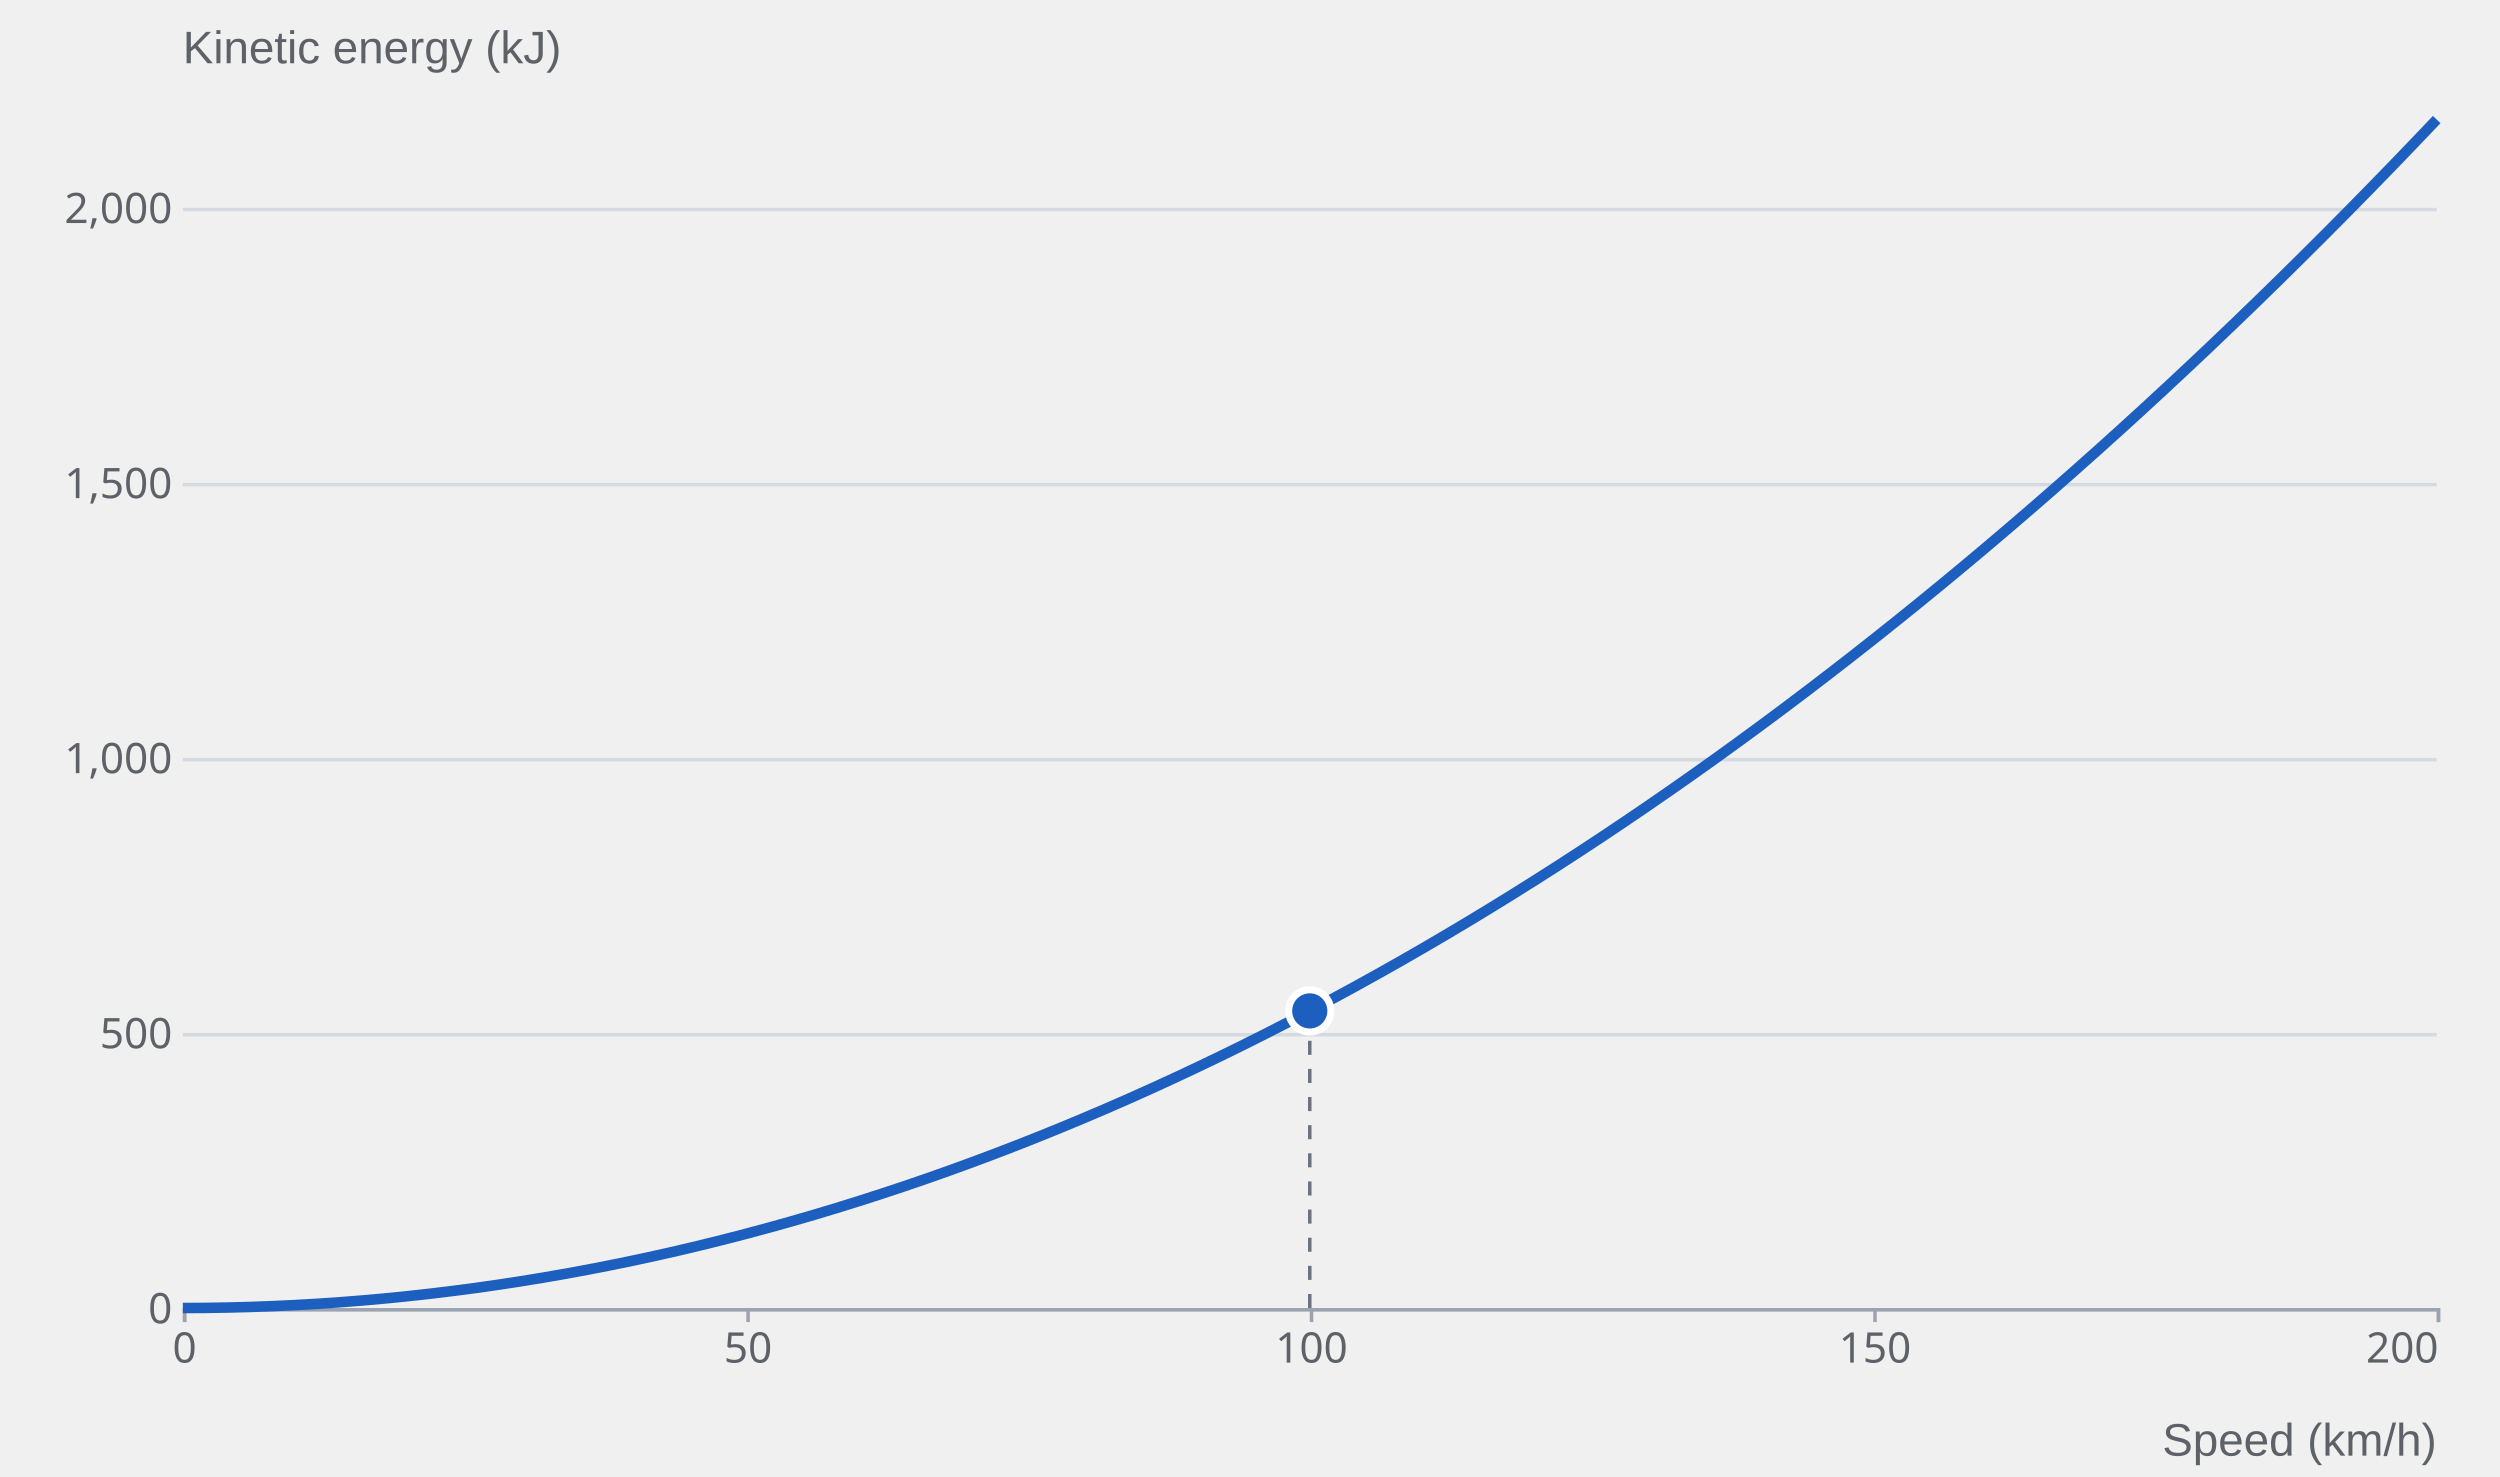
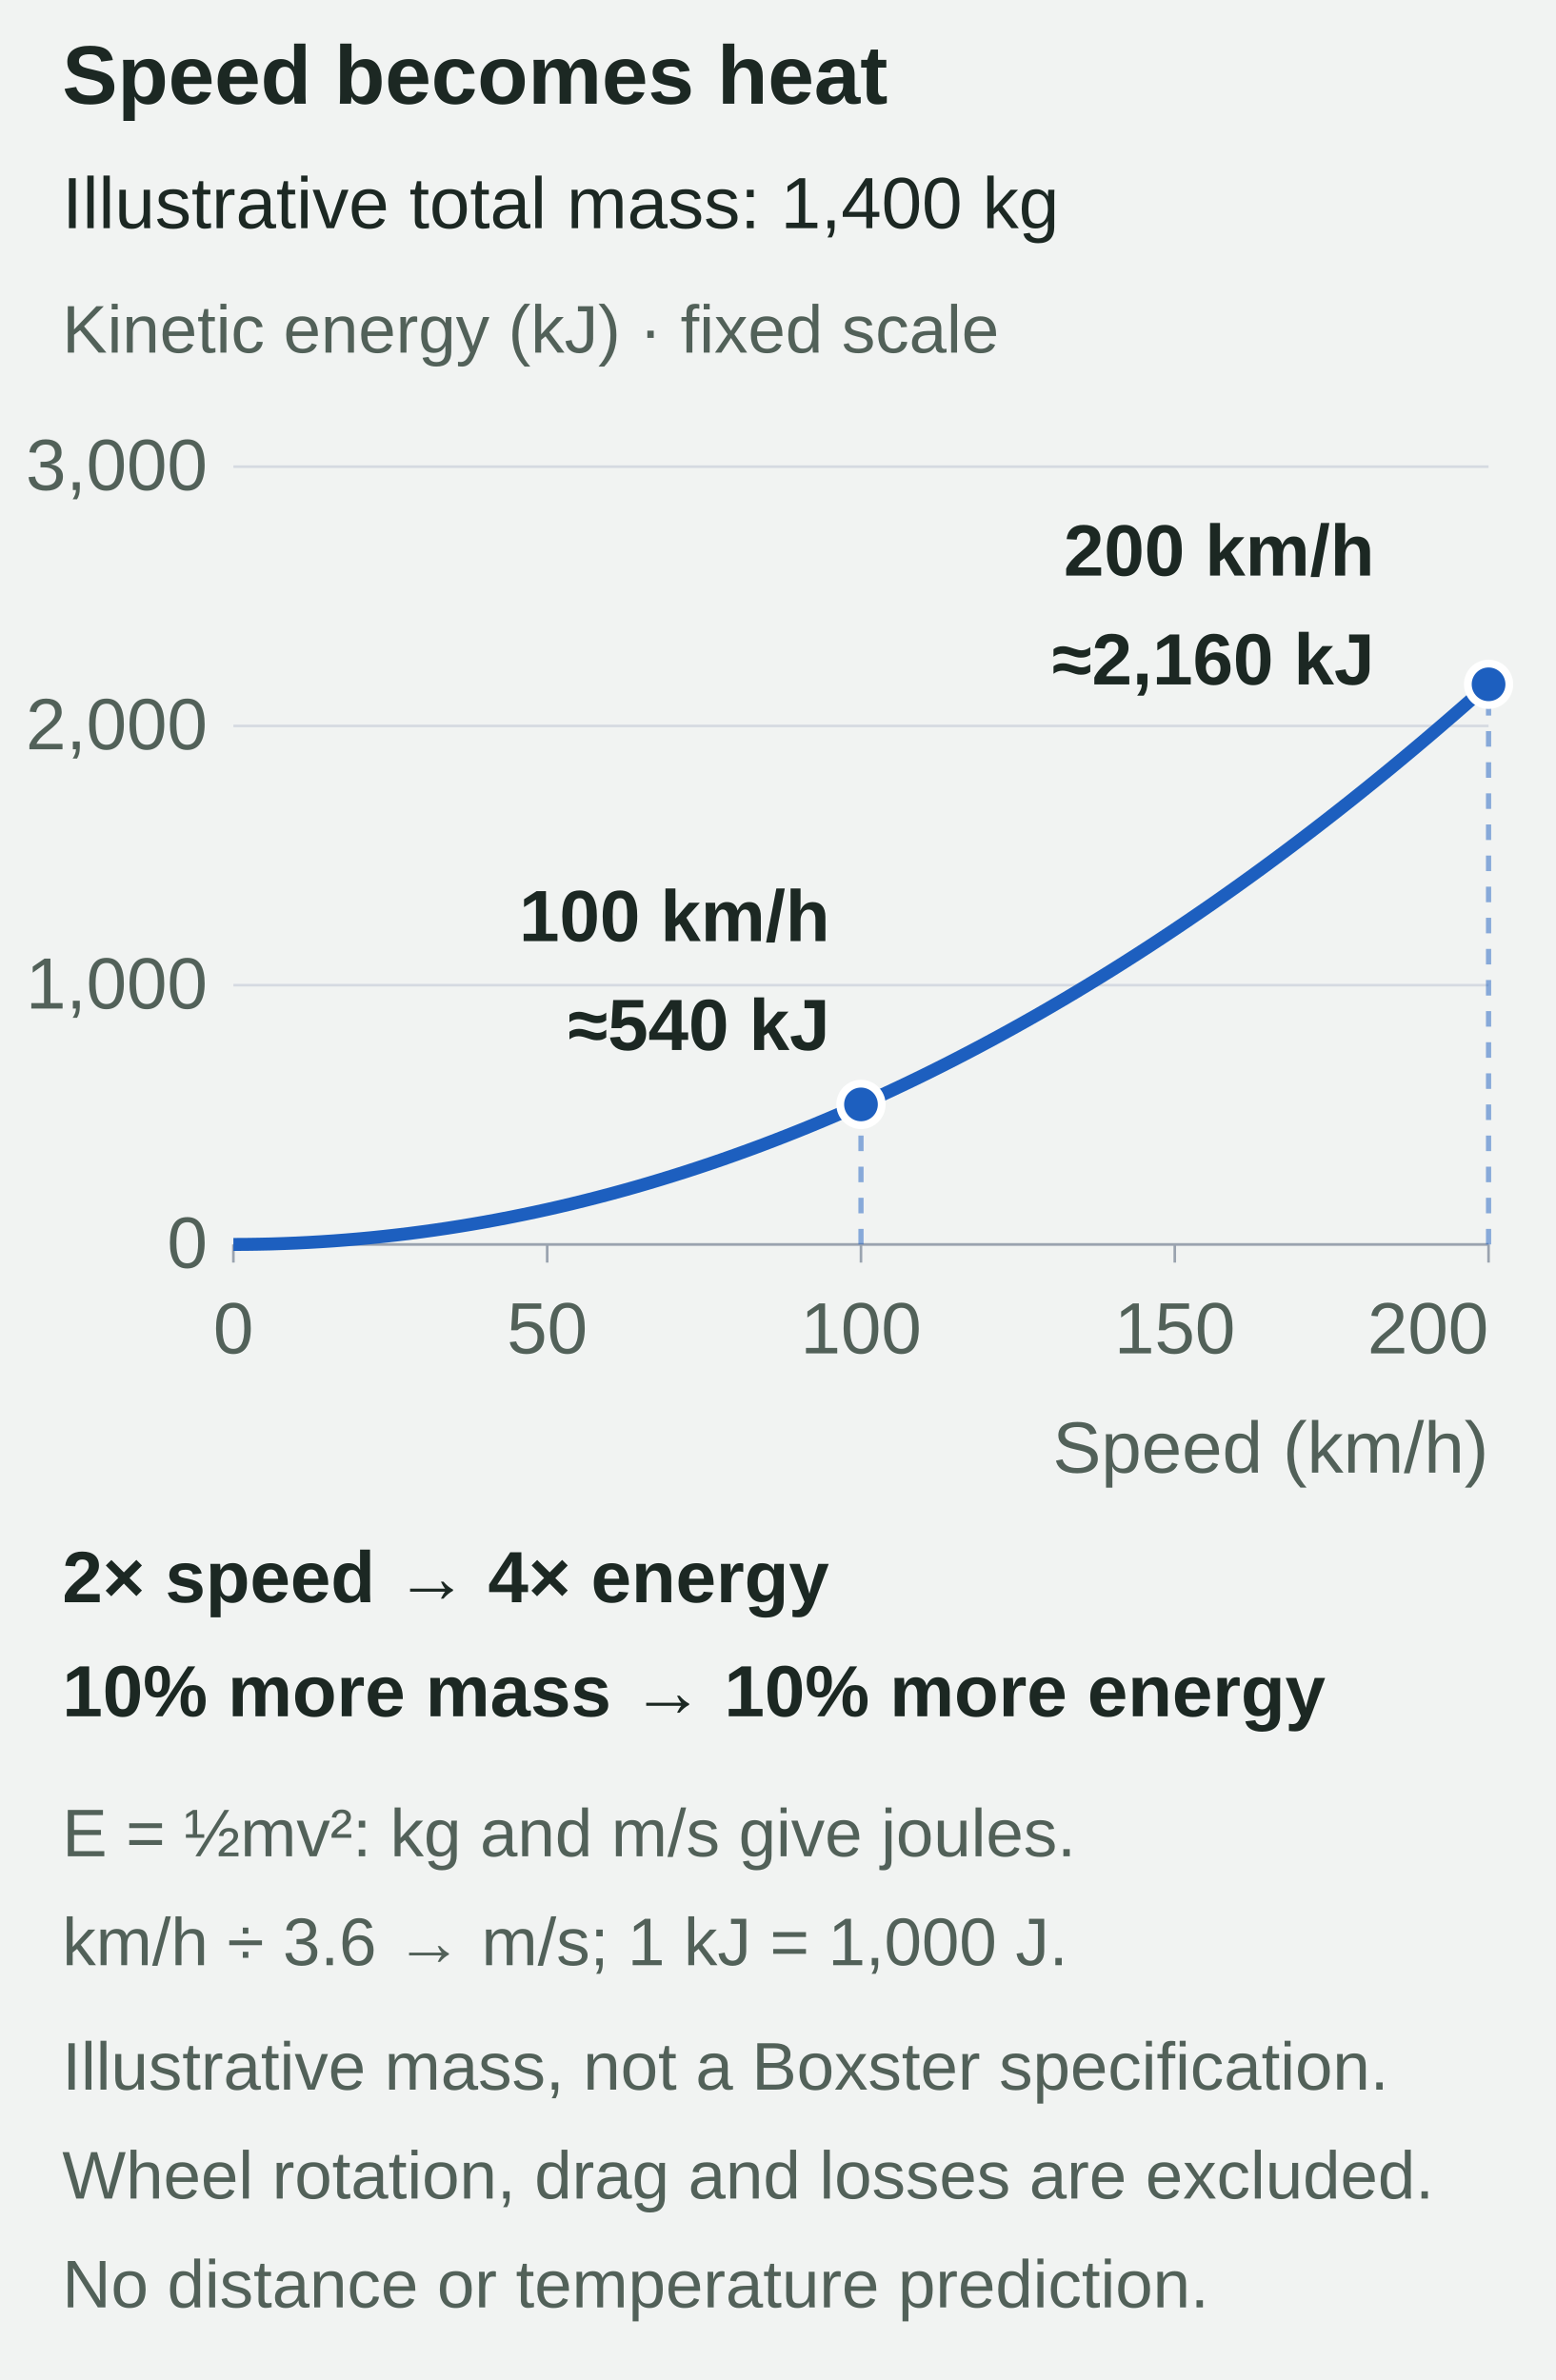
- <svg xmlns="http://www.w3.org/2000/svg" font-family="Arial, sans-serif" role="img" aria-label="Kinetic energy rises with the square of speed" viewBox="0 0 711 420" width="711" height="420">
-   <g transform="translate(52,0)" fill="none" font-size="10" font-family="sans-serif" text-anchor="end">
-     <g class="tick" opacity="1" transform="translate(0,372.5)">
-       <line stroke="#d5dae1" x2="641" />
-       <text fill="#5e6268" x="-3" dy="0.32em" font-size="12">0</text>
-     </g>
-     <g class="tick" opacity="1" transform="translate(0,294.2771)">
-       <line stroke="#d5dae1" x2="641" />
-       <text fill="#5e6268" x="-3" dy="0.32em" font-size="12">500</text>
-     </g>
-     <g class="tick" opacity="1" transform="translate(0,216.0543)">
-       <line stroke="#d5dae1" x2="641" />
-       <text fill="#5e6268" x="-3" dy="0.32em" font-size="12">1,000</text>
-     </g>
-     <g class="tick" opacity="1" transform="translate(0,137.8314)">
-       <line stroke="#d5dae1" x2="641" />
-       <text fill="#5e6268" x="-3" dy="0.32em" font-size="12">1,500</text>
-     </g>
-     <g class="tick" opacity="1" transform="translate(0,59.60857)">
-       <line stroke="#d5dae1" x2="641" />
-       <text fill="#5e6268" x="-3" dy="0.32em" font-size="12">2,000</text>
-     </g>
+ <svg xmlns="http://www.w3.org/2000/svg" width="600" height="918" viewBox="0 0 600 918" role="img" aria-labelledby="braking-energy-title braking-energy-desc" font-family="'Source Sans 3', Arial, sans-serif">
+   <rect width="600" height="918" fill="#f1f3f2" />
+   <g fill="#1c2823">
+     <text x="24" y="40" font-size="32" font-weight="600">Speed becomes heat</text>
+     <text x="24" y="88" font-size="28">Illustrative total mass: 1,400 kg</text>
  </g>
-   <g transform="translate(0,372)" fill="none" font-size="10" font-family="sans-serif" text-anchor="middle">
-     <path class="domain" stroke="#9aa3af" d="M52.5,4V0.5H693.5V4" />
-     <g class="tick" opacity="1" transform="translate(52.5,0)">
-       <line stroke="#9aa3af" y2="4" />
-       <text fill="#5e6268" y="7" dy="0.71em" font-size="12">0</text>
-     </g>
-     <g class="tick" opacity="1" transform="translate(212.75,0)">
-       <line stroke="#9aa3af" y2="4" />
-       <text fill="#5e6268" y="7" dy="0.71em" font-size="12">50</text>
-     </g>
-     <g class="tick" opacity="1" transform="translate(373,0)">
-       <line stroke="#9aa3af" y2="4" />
-       <text fill="#5e6268" y="7" dy="0.71em" font-size="12">100</text>
-     </g>
-     <g class="tick" opacity="1" transform="translate(533.25,0)">
-       <line stroke="#9aa3af" y2="4" />
-       <text fill="#5e6268" y="7" dy="0.71em" font-size="12">150</text>
-     </g>
-     <g class="tick" opacity="1" transform="translate(693.5,0)">
-       <line stroke="#9aa3af" y2="4" />
-       <text fill="#5e6268" y="7" dy="0.71em" font-size="12" text-anchor="end">200</text>
-     </g>
+   <text x="24" y="136" fill="#526159" font-size="26">Kinetic energy (kJ) · fixed scale</text>
+   <g stroke="#d5dae1" fill="#526159" font-size="28">
+     <line x1="90" x2="574" y1="480.0" y2="480.0" />
+     <text stroke="none" x="80" y="489.0" text-anchor="end">0</text>
+     <line x1="90" x2="574" y1="380.0" y2="380.0" />
+     <text stroke="none" x="80" y="389.0" text-anchor="end">1,000</text>
+     <line x1="90" x2="574" y1="280.0" y2="280.0" />
+     <text stroke="none" x="80" y="289.0" text-anchor="end">2,000</text>
+     <line x1="90" x2="574" y1="180.0" y2="180.0" />
+     <text stroke="none" x="80" y="189.0" text-anchor="end">3,000</text>
  </g>
-   <text x="52" y="18" font-size="13" fill="#5e6268">Kinetic energy (kJ)</text>
-   <text x="693" y="414" text-anchor="end" font-size="13" fill="#5e6268">Speed (km/h)</text>
-   <path fill="none" stroke="#1d5fbf" stroke-width="3" d="M52,372L58.41,371.966L64.82,371.865L71.23,371.696L77.64,371.459L84.05,371.155L90.46,370.783L96.87,370.344L103.28,369.837L109.69,369.262L116.1,368.62L122.51,367.91L128.92,367.133L135.33,366.288L141.74,365.375L148.15,364.395L154.56,363.347L160.97,362.232L167.38,361.049L173.79,359.798L180.2,358.48L186.61,357.094L193.02,355.641L199.43,354.12L205.84,352.531L212.25,350.875L218.66,349.151L225.07,347.36L231.48,345.501L237.89,343.574L244.3,341.58L250.71,339.518L257.12,337.389L263.53,335.192L269.94,332.927L276.35,330.595L282.76,328.195L289.17,325.728L295.58,323.193L301.99,320.59L308.4,317.92L314.81,315.182L321.22,312.377L327.63,309.504L334.04,306.563L340.45,303.555L346.86,300.479L353.27,297.336L359.68,294.125L366.09,290.846L372.5,287.5L378.91,284.086L385.32,280.605L391.73,277.056L398.14,273.439L404.55,269.755L410.96,266.003L417.37,262.184L423.78,258.297L430.19,254.342L436.6,250.32L443.01,246.23L449.42,242.073L455.83,237.848L462.24,233.555L468.65,229.195L475.06,224.767L481.47,220.272L487.88,215.709L494.29,211.078L500.7,206.38L507.11,201.614L513.52,196.781L519.93,191.88L526.34,186.911L532.75,181.875L539.16,176.771L545.57,171.6L551.98,166.361L558.39,161.054L564.8,155.68L571.21,150.238L577.62,144.729L584.03,139.152L590.44,133.507L596.85,127.795L603.26,122.015L609.67,116.168L616.08,110.253L622.49,104.27L628.9,98.22L635.31,92.102L641.72,85.917L648.13,79.664L654.54,73.343L660.95,66.955L667.36,60.499L673.77,53.976L680.18,47.385L686.59,40.726L693,34" />
-   <line x1="372.5" x2="372.5" y1="372" y2="287.5" stroke="#6b7280" stroke-dasharray="4 4" />
-   <circle cx="372.5" cy="287.5" r="4" fill="#6b7280" />
-   <circle cx="372.5" cy="287.5" r="6" fill="#1d5fbf" stroke="#fff" stroke-width="2" />
+   <g stroke="#9aa3af" fill="#526159" font-size="28">
+     <line x1="90" x2="574" y1="480.0" y2="480.0" />
+     <line x1="90.00" x2="90.00" y1="480.0" y2="487.0" />
+     <text stroke="none" x="90.00" y="522" text-anchor="middle">0</text>
+     <line x1="211.00" x2="211.00" y1="480.0" y2="487.0" />
+     <text stroke="none" x="211.00" y="522" text-anchor="middle">50</text>
+     <line x1="332.00" x2="332.00" y1="480.0" y2="487.0" />
+     <text stroke="none" x="332.00" y="522" text-anchor="middle">100</text>
+     <line x1="453.00" x2="453.00" y1="480.0" y2="487.0" />
+     <text stroke="none" x="453.00" y="522" text-anchor="middle">150</text>
+     <line x1="574.00" x2="574.00" y1="480.0" y2="487.0" />
+     <text stroke="none" x="574.00" y="522" text-anchor="end">200</text>
+   </g>
+   <g stroke="#1d5fbf" opacity="0.5" stroke-width="2" stroke-dasharray="6 6">
+     <line x1="332" x2="332" y1="480.0" y2="425.99" />
+     <line x1="574" x2="574" y1="480.0" y2="263.95" />
+   </g>
+   <path d="M90.00,480.00 L94.84,479.98 L99.68,479.91 L104.52,479.81 L109.36,479.65 L114.20,479.46 L119.04,479.22 L123.88,478.94 L128.72,478.62 L133.56,478.25 L138.40,477.84 L143.24,477.39 L148.08,476.89 L152.92,476.35 L157.76,475.77 L162.60,475.14 L167.44,474.47 L172.28,473.76 L177.12,473.00 L181.96,472.20 L186.80,471.36 L191.64,470.47 L196.48,469.54 L201.32,468.57 L206.16,467.56 L211.00,466.50 L215.84,465.40 L220.68,464.25 L225.52,463.06 L230.36,461.83 L235.20,460.56 L240.04,459.24 L244.88,457.88 L249.72,456.47 L254.56,455.02 L259.40,453.53 L264.24,452.00 L269.08,450.42 L273.92,448.80 L278.76,447.14 L283.60,445.43 L288.44,443.68 L293.28,441.89 L298.12,440.05 L302.96,438.17 L307.80,436.25 L312.64,434.28 L317.48,432.27 L322.32,430.22 L327.16,428.13 L332.00,425.99 L336.84,423.81 L341.68,421.58 L346.52,419.31 L351.36,417.00 L356.20,414.65 L361.04,412.25 L365.88,409.81 L370.72,407.32 L375.56,404.79 L380.40,402.22 L385.24,399.61 L390.08,396.95 L394.92,394.25 L399.76,391.51 L404.60,388.72 L409.44,385.89 L414.28,383.02 L419.12,380.10 L423.96,377.14 L428.80,374.14 L433.64,371.09 L438.48,368.00 L443.32,364.87 L448.16,361.69 L453.00,358.47 L457.84,355.21 L462.68,351.90 L467.52,348.56 L472.36,345.16 L477.20,341.73 L482.04,338.25 L486.88,334.73 L491.72,331.16 L496.56,327.56 L501.40,323.90 L506.24,320.21 L511.08,316.47 L515.92,312.69 L520.76,308.87 L525.60,305.00 L530.44,301.09 L535.28,297.14 L540.12,293.14 L544.96,289.10 L549.80,285.02 L554.64,280.89 L559.48,276.72 L564.32,272.51 L569.16,268.25 L574.00,263.95" fill="none" stroke="#1d5fbf" stroke-width="5" />
+   <g fill="#1d5fbf" stroke="#fff" stroke-width="3">
+     <circle cx="332" cy="425.99" r="8" />
+     <circle cx="574" cy="263.95" r="8" />
+   </g>
+   <g fill="#1c2823" font-size="28" font-weight="600">
+     <text x="320" y="363" text-anchor="end">100 km/h</text>
+     <text x="320" y="405" text-anchor="end">≈540 kJ</text>
+     <text x="530" y="222" text-anchor="end">200 km/h</text>
+     <text x="530" y="264" text-anchor="end">≈2,160 kJ</text>
+   </g>
+   <text x="574" y="568" text-anchor="end" fill="#526159" font-size="28">Speed (km/h)</text>
+   <g fill="#1c2823" font-size="28">
+     <text x="24" y="618" font-weight="600">2× speed → 4× energy</text>
+     <text x="24" y="662" font-weight="600">10% more mass → 10% more energy</text>
+   </g>
+   <g fill="#526159" font-size="26">
+     <text x="24" y="716">E = ½mv²: kg and m/s give joules.</text>
+     <text x="24" y="758">km/h ÷ 3.6 → m/s; 1 kJ = 1,000 J.</text>
+     <text x="24" y="806">Illustrative mass, not a Boxster specification.</text>
+     <text x="24" y="848">Wheel rotation, drag and losses are excluded.</text>
+     <text x="24" y="890">No distance or temperature prediction.</text>
+   </g>
</svg>
